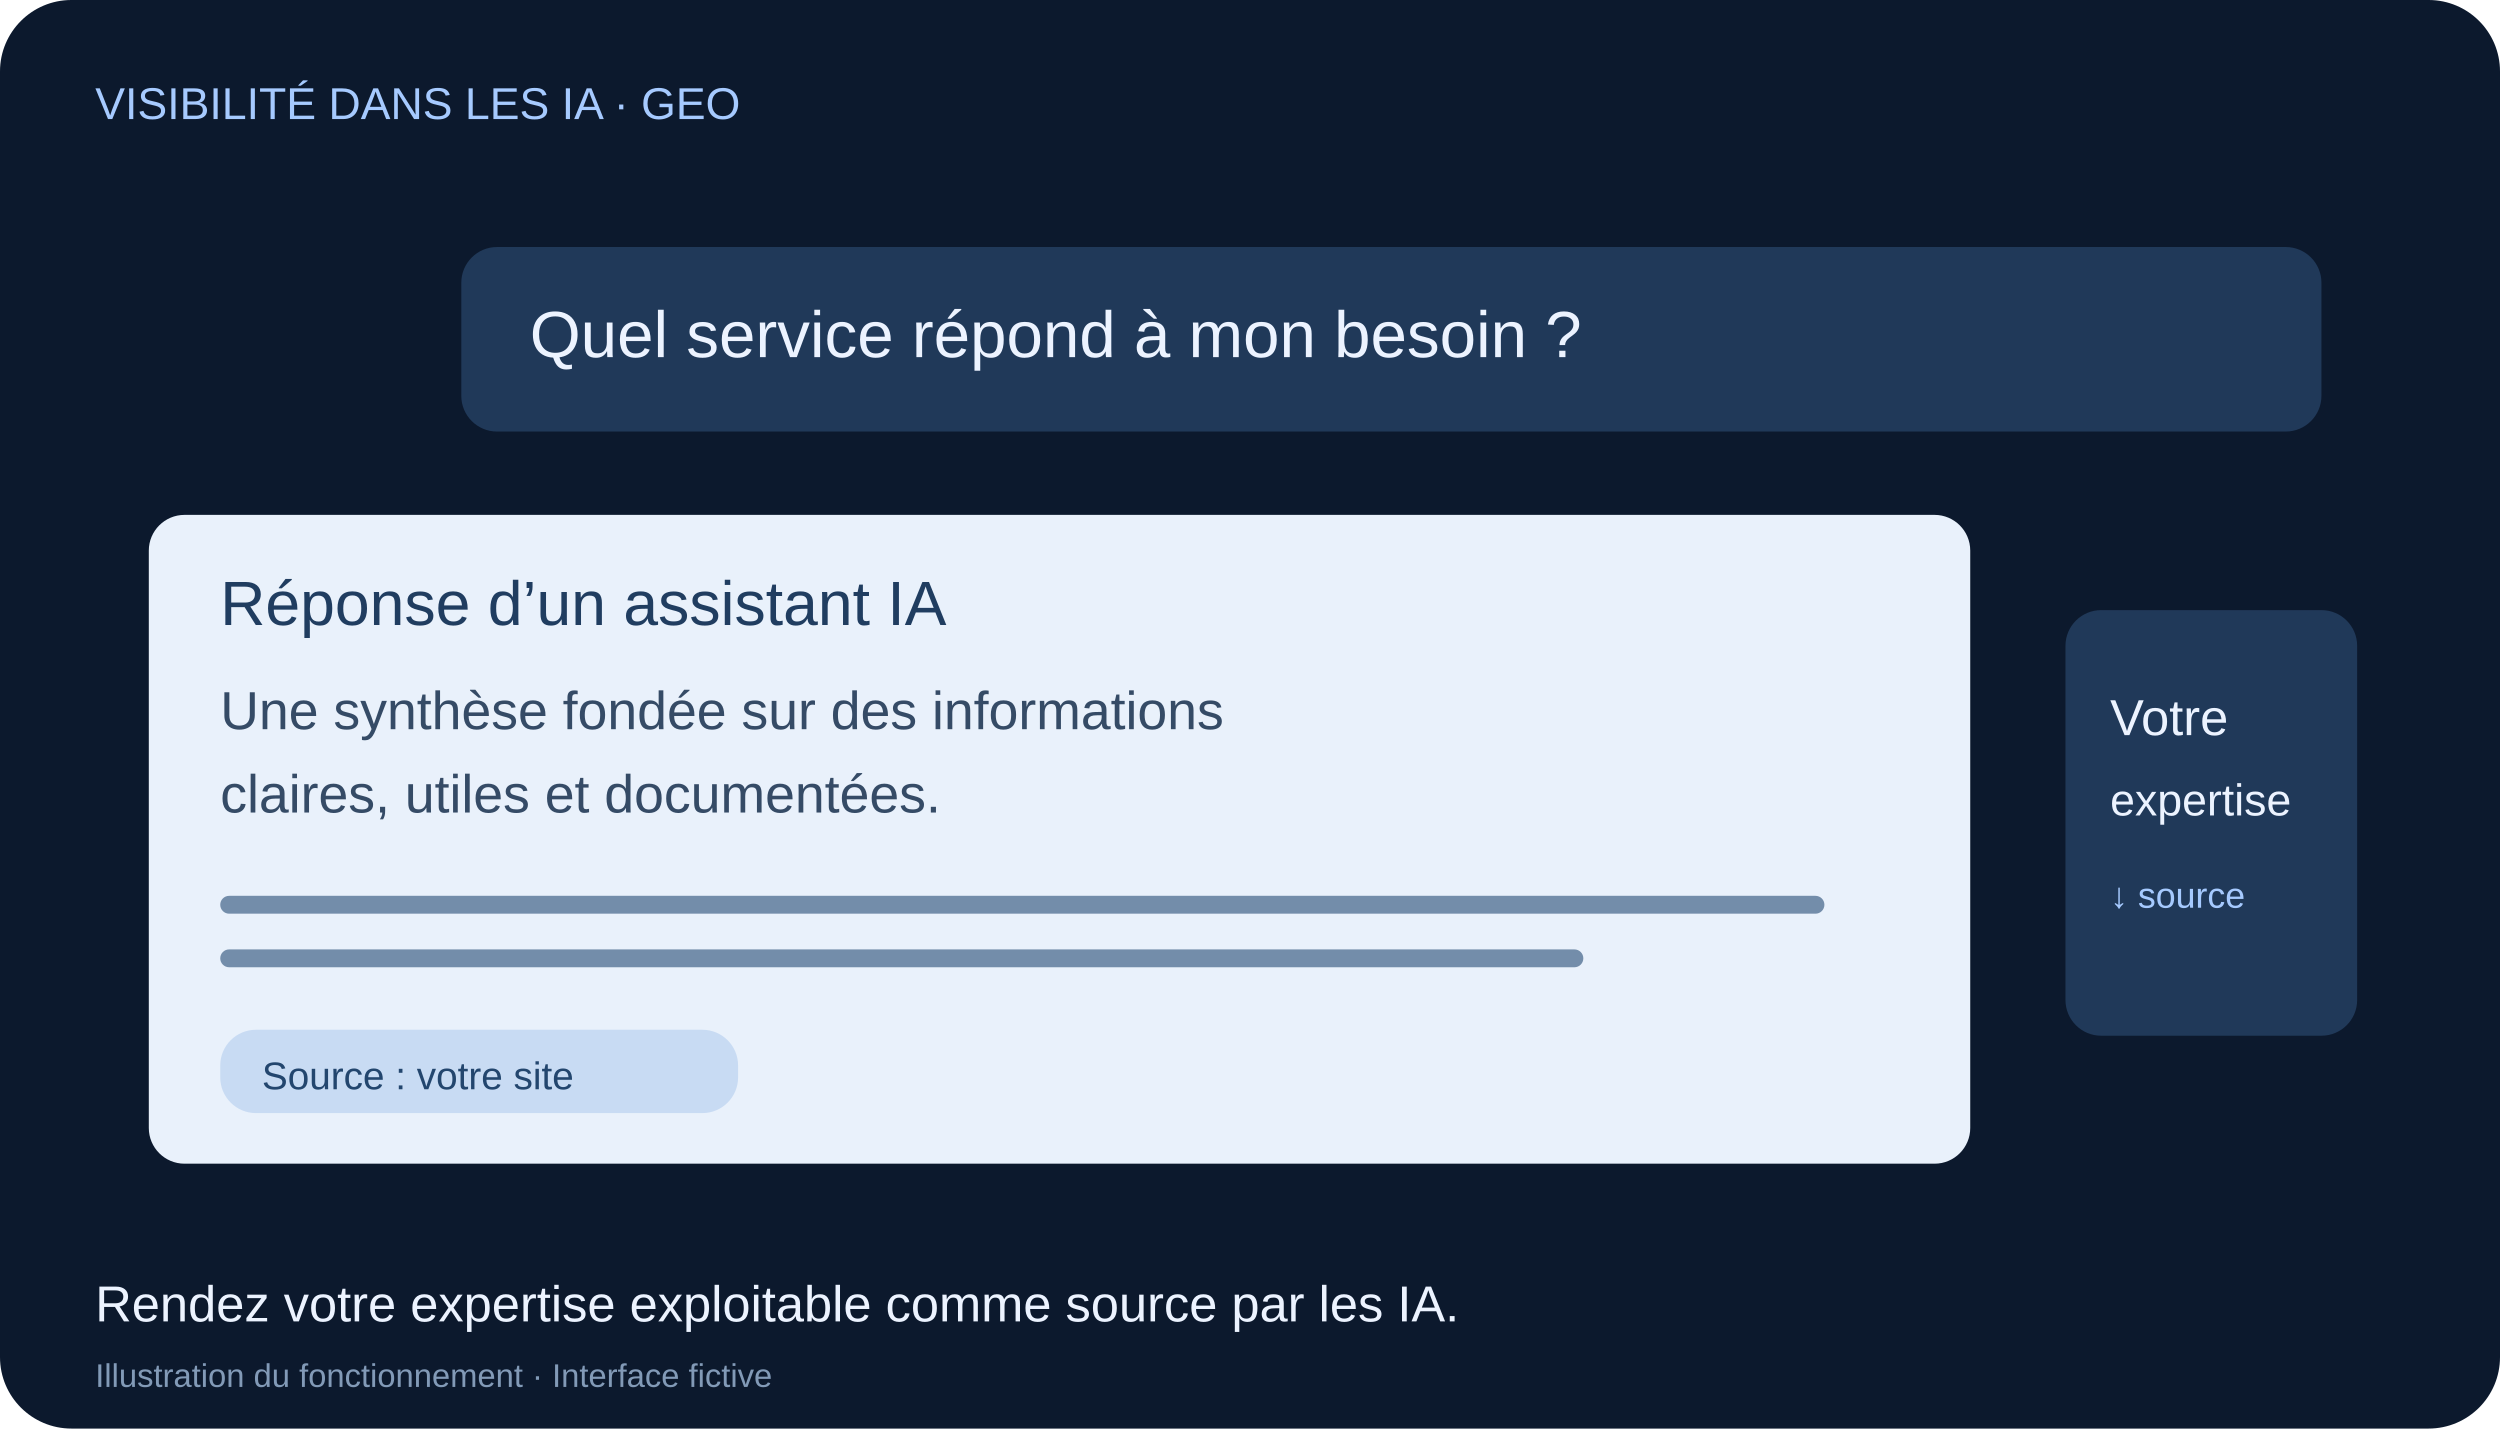
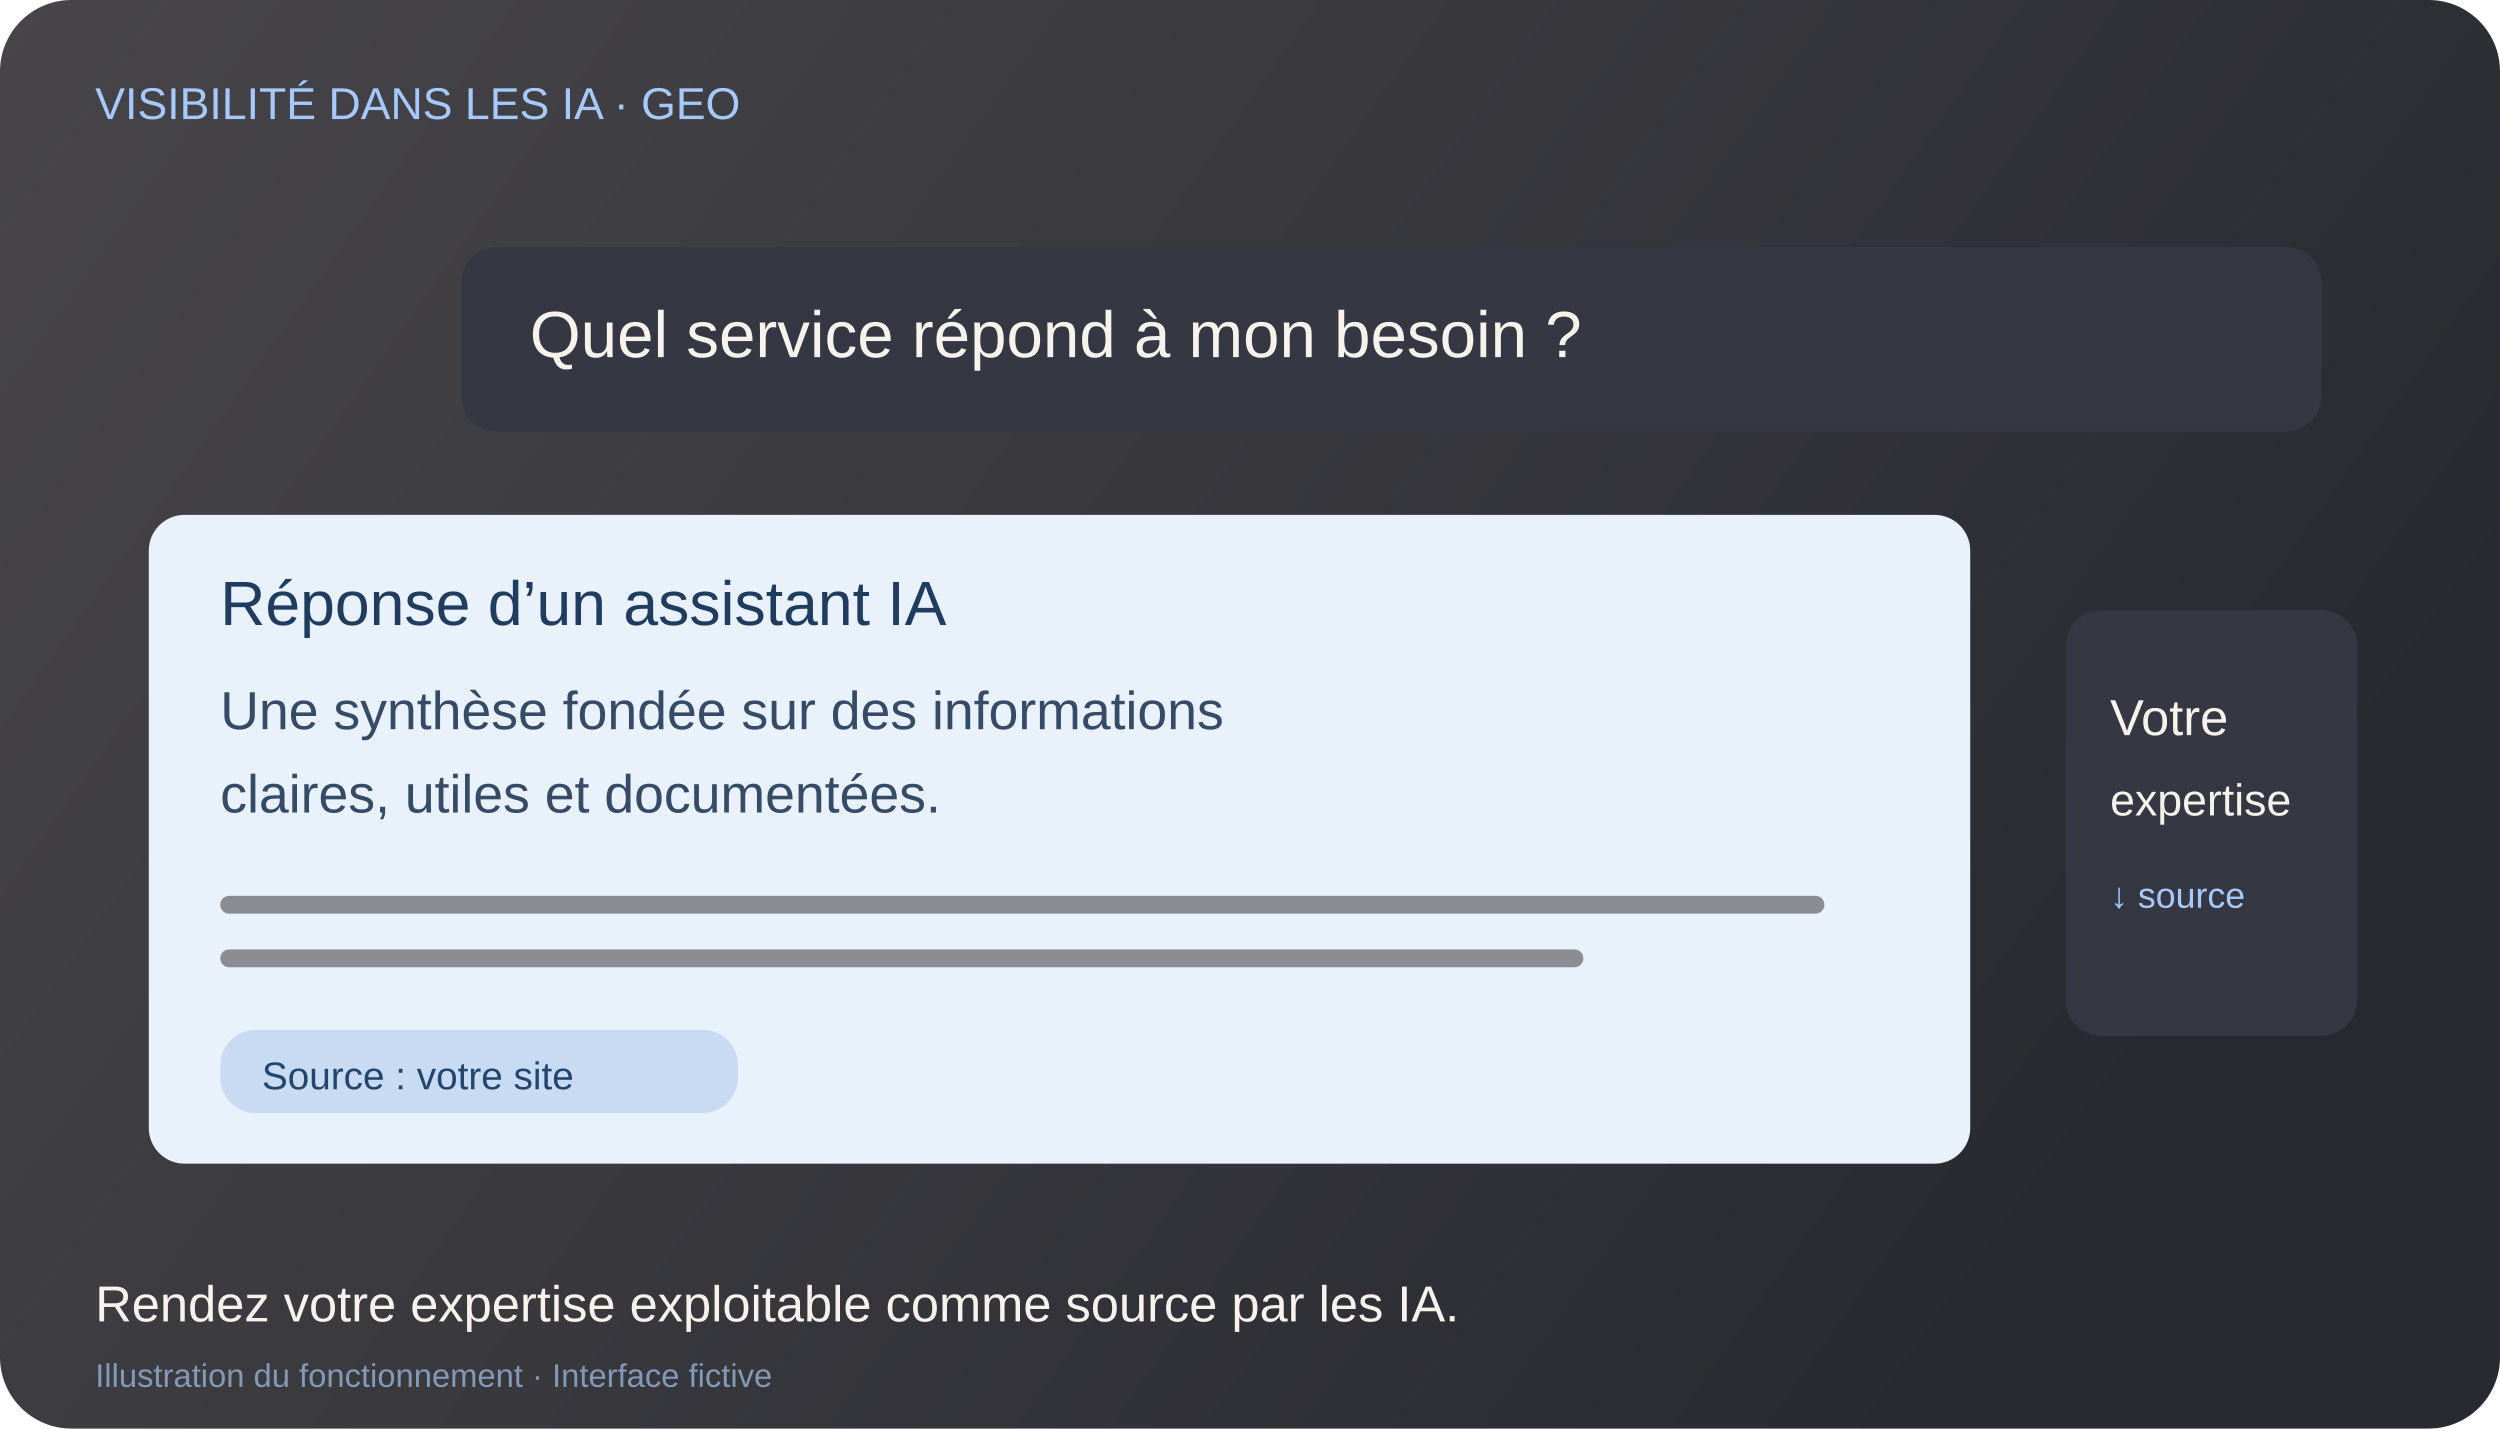
<svg xmlns="http://www.w3.org/2000/svg" width="840" height="480" viewBox="0 0 840 480">
-   <rect width="840" height="480" rx="24" fill="#0c192d" />
+   <defs>
+     <linearGradient id="studio" x2="1" y2=".4" gradientUnits="objectBoundingBox">
+       <stop stop-color="#474549" />
+       <stop offset=".52" stop-color="#38383d" />
+       <stop offset="1" stop-color="#292a31" />
+     </linearGradient>
+   </defs>
+   <rect width="840" height="480" rx="24" fill="url(#studio)" />
  <g font-family="Arial,sans-serif">
    <text x="32" y="40" fill="#a6caff" font-size="15">VISIBILITÉ DANS LES IA · GEO</text>
-     <rect x="155" y="83" width="625" height="62" rx="12" fill="#203959" />
-     <text x="178" y="120" fill="#ecf3ff" font-size="22">Quel service répond à mon besoin ?</text>
+     <rect x="155" y="83" width="625" height="62" rx="12" fill="#353842" />
+     <text x="178" y="120" fill="#f6f3ed" font-size="22">Quel service répond à mon besoin ?</text>
    <rect x="50" y="173" width="612" height="218" rx="12" fill="#e9f1fb" />
    <text x="74" y="210" fill="#203d60" font-size="21">Réponse d’un assistant IA</text>
    <text x="74" y="245" fill="#354b66" font-size="18">Une synthèse fondée sur des informations</text>
    <text x="74" y="273" fill="#354b66" font-size="18">claires, utiles et documentées.</text>
-     <rect x="74" y="301" width="539" height="6" rx="3" fill="#738daa" />
-     <rect x="74" y="319" width="458" height="6" rx="3" fill="#738daa" />
+     <rect x="74" y="301" width="539" height="6" rx="3" fill="#8c8d93" />
+     <rect x="74" y="319" width="458" height="6" rx="3" fill="#8c8d93" />
    <rect x="74" y="346" width="174" height="28" rx="12" fill="#c8dbf3" />
    <text x="88" y="366" fill="#23466e" font-size="13">Source : votre site</text>
-     <rect x="694" y="205" width="98" height="143" rx="12" fill="#203959" />
-     <text x="709" y="247" fill="#ecf3ff" font-size="17">Votre</text>
-     <text x="709" y="274" fill="#ecf3ff" font-size="15">expertise</text>
+     <rect x="694" y="205" width="98" height="143" rx="12" fill="#353842" />
+     <text x="709" y="247" fill="#f6f3ed" font-size="17">Votre</text>
+     <text x="709" y="274" fill="#f6f3ed" font-size="15">expertise</text>
    <text x="709" y="305" fill="#a6caff" font-size="12">↓ source</text>
-     <text x="32" y="444" fill="#ecf3ff" font-size="17">Rendez votre expertise exploitable comme source par les IA.</text>
+     <text x="32" y="444" fill="#f6f3ed" font-size="17">Rendez votre expertise exploitable comme source par les IA.</text>
    <text x="32" y="466" fill="#829ab7" font-size="11">Illustration du fonctionnement · Interface fictive</text>
  </g>
</svg>
